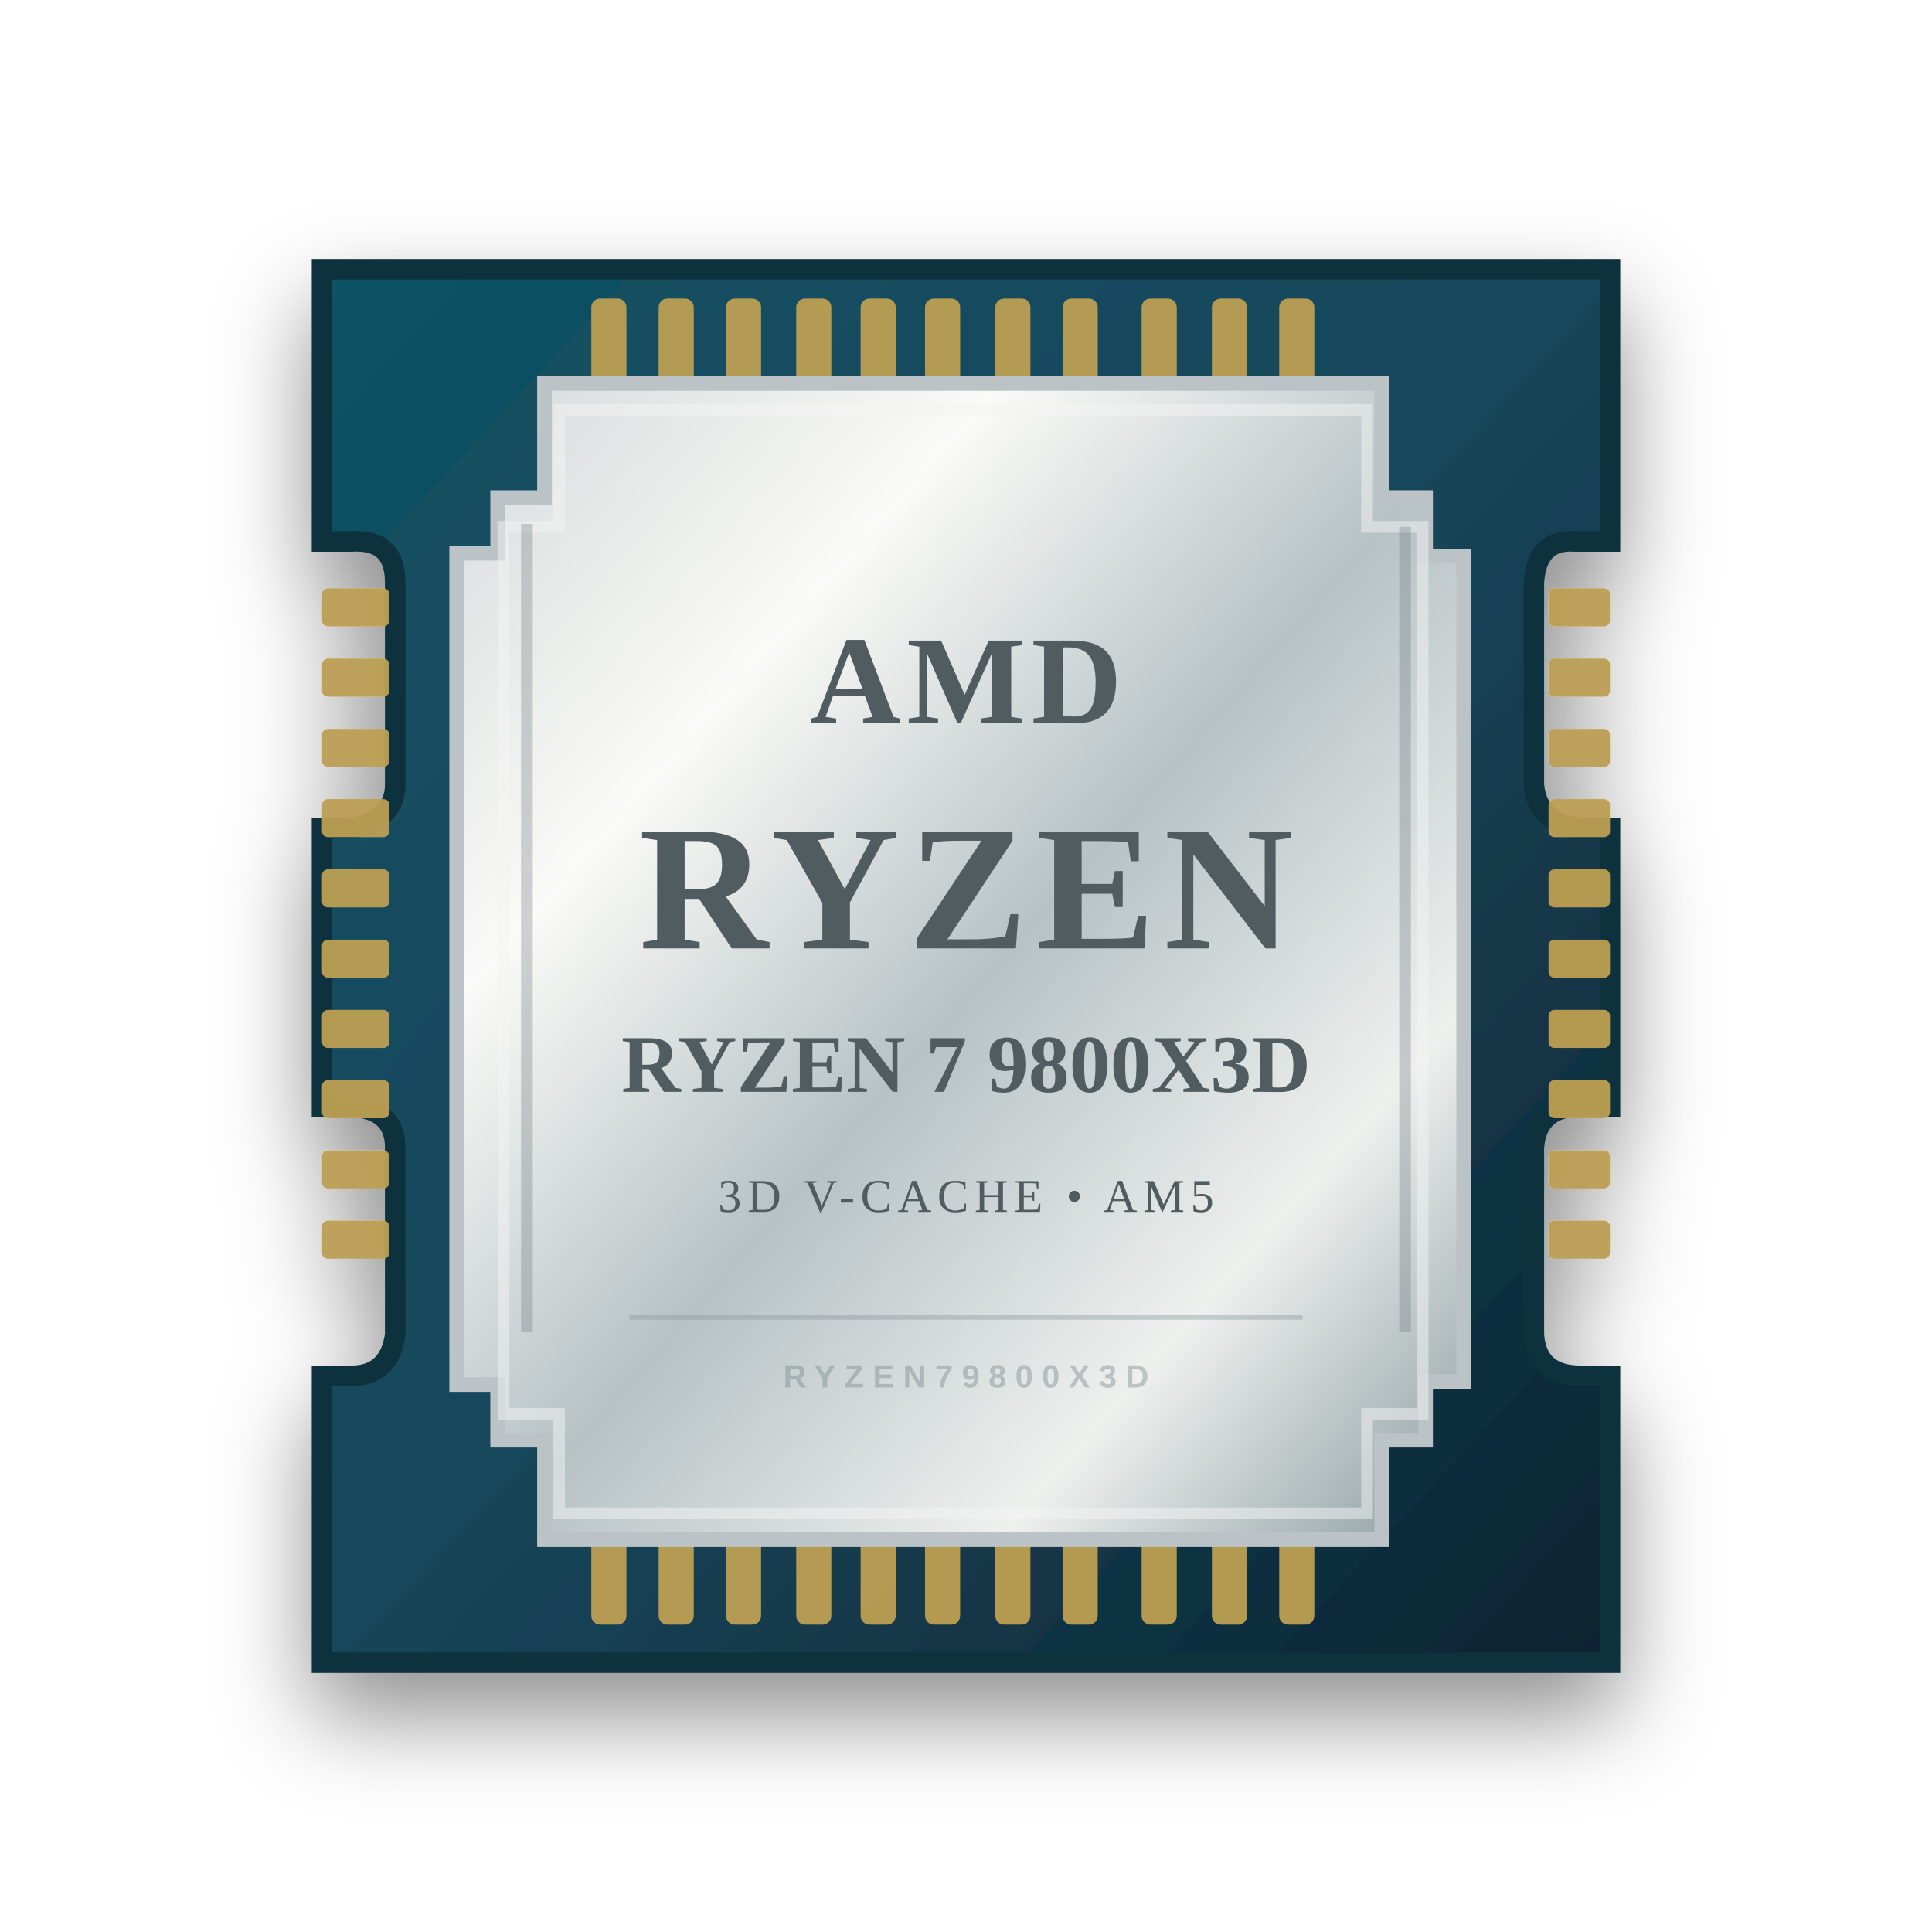
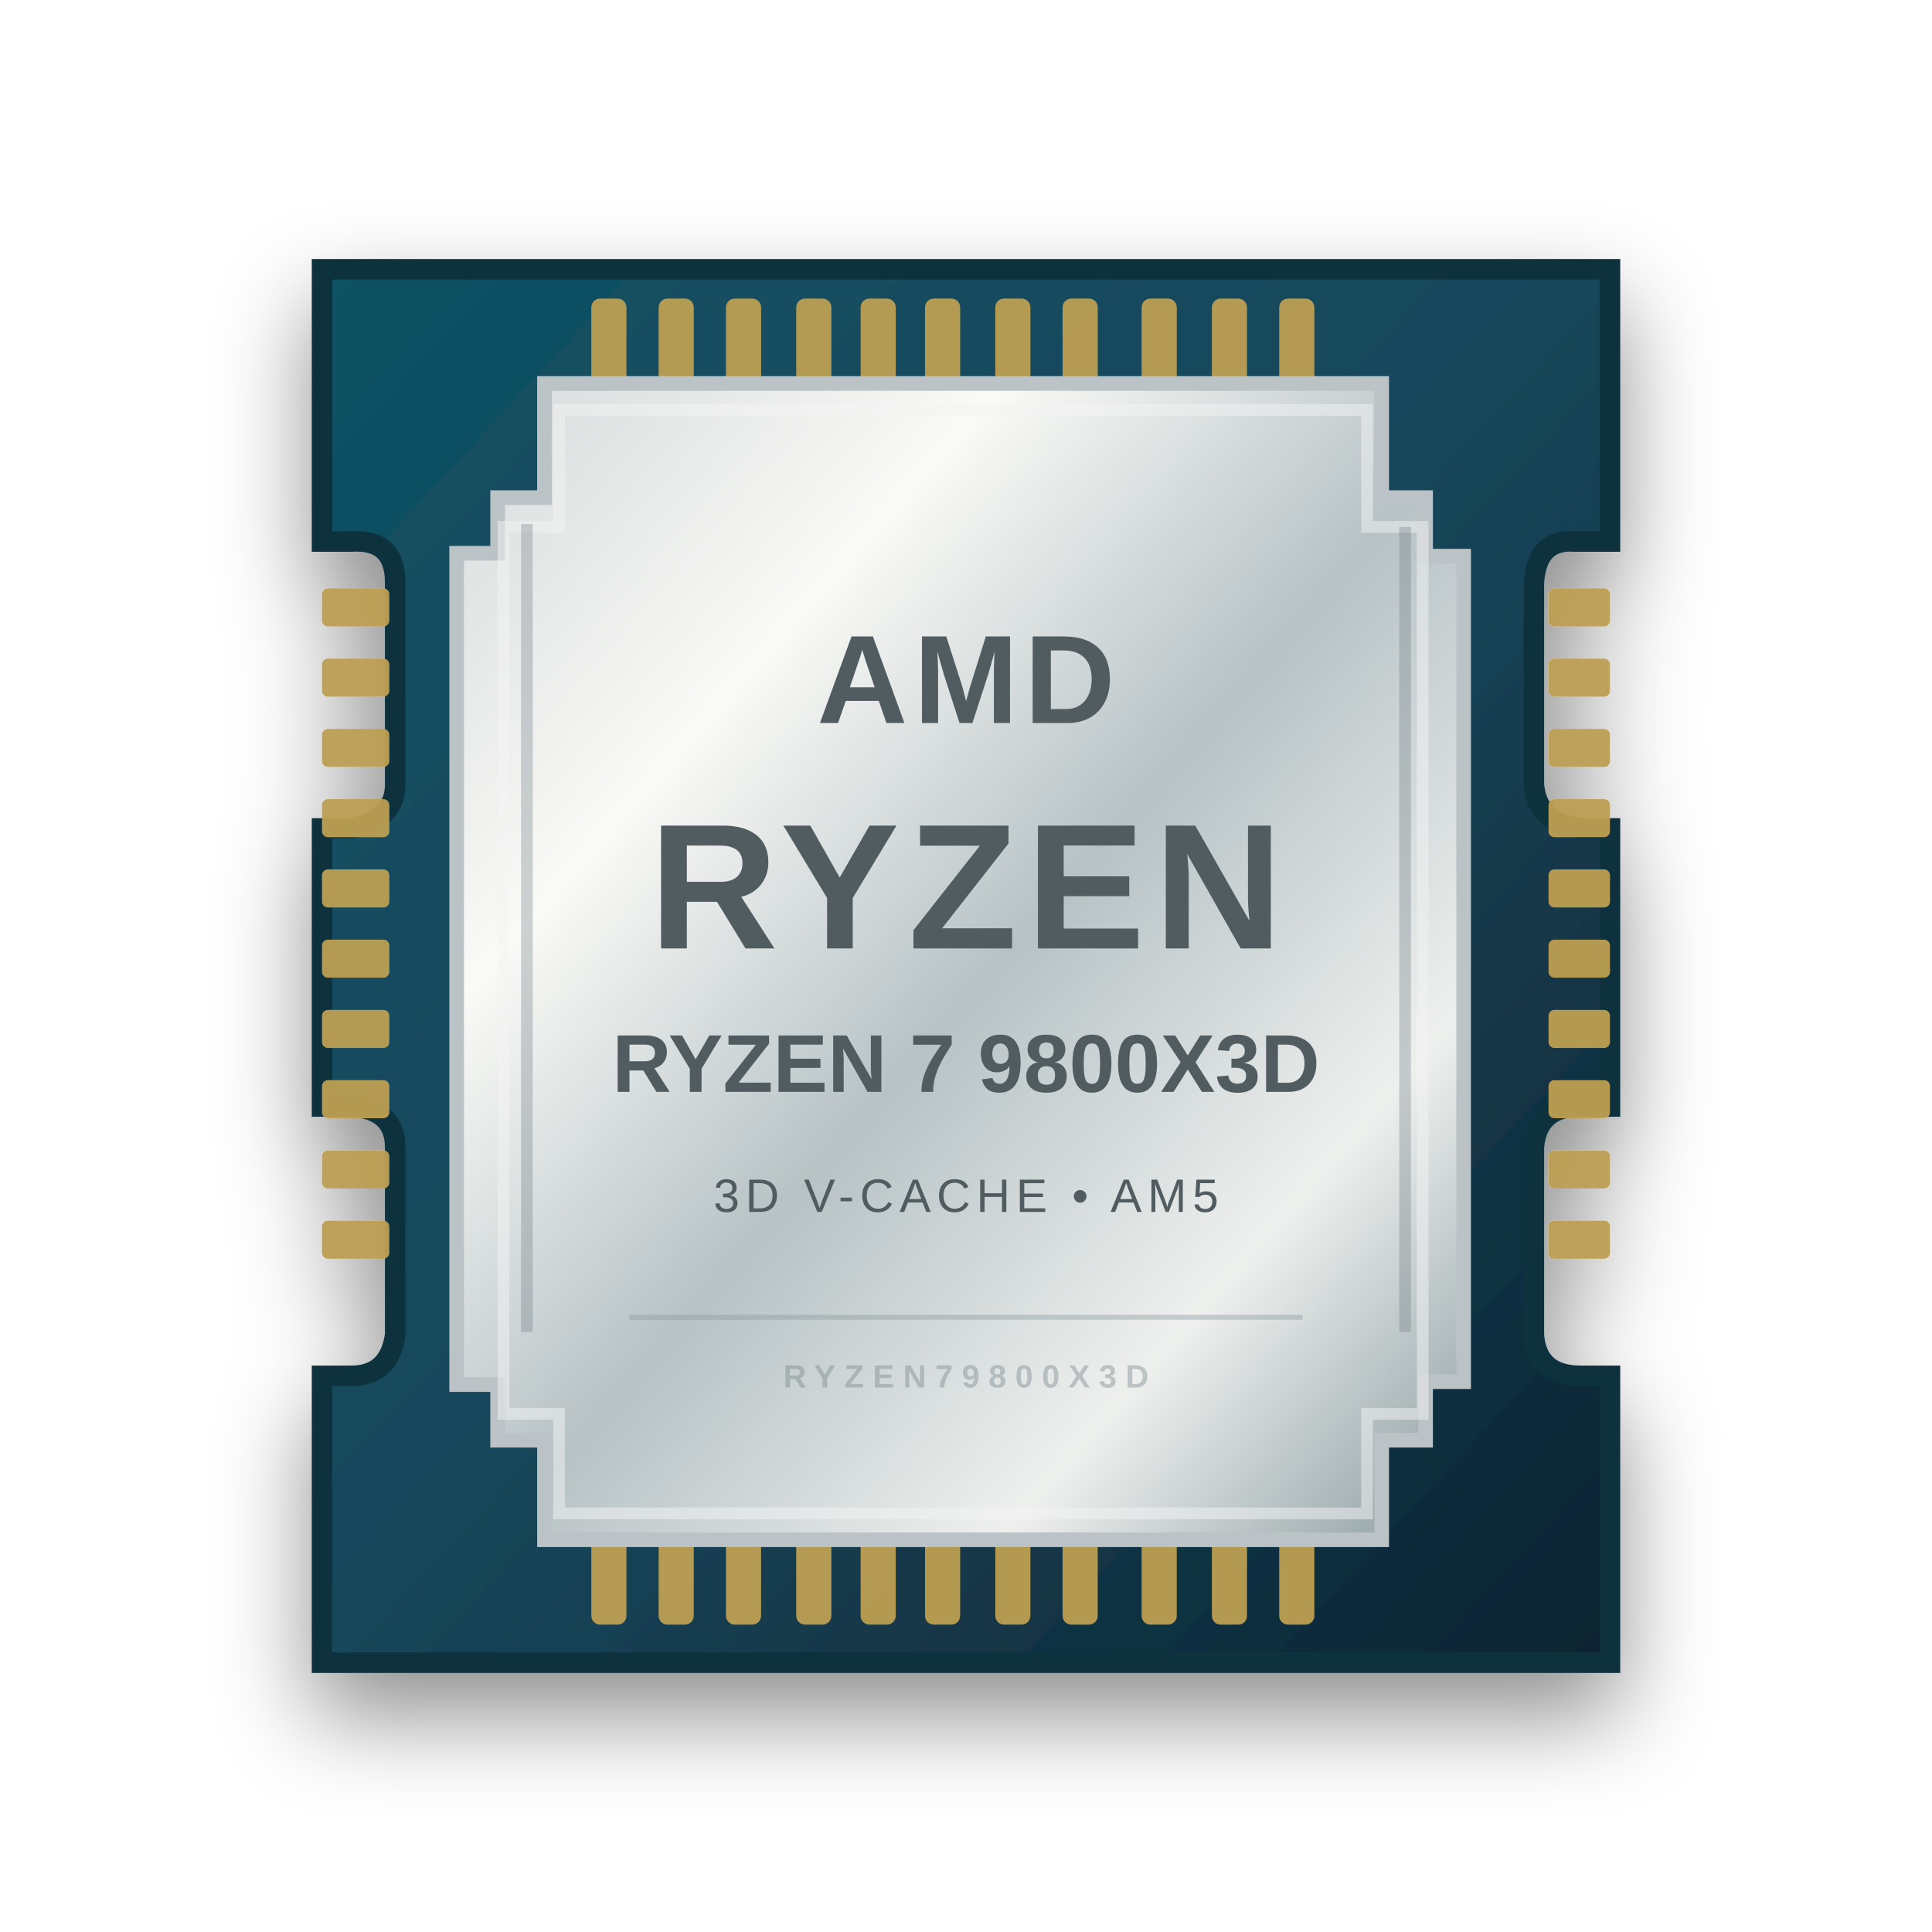
- <svg xmlns="http://www.w3.org/2000/svg" width="660" height="660" viewBox="0 0 660 660" role="img" aria-label="AMD RYZEN 7 9800X3D — изображение процессора без фона">
+ <svg xmlns="http://www.w3.org/2000/svg" width="660" height="660" viewBox="0 0 660 660" font-family="Arial,Helvetica,sans-serif" role="img" aria-label="AMD RYZEN 7 9800X3D — изображение процессора без фона">
  <defs>
    <linearGradient id="pcb" x1="0" y1="0" x2="1" y2="1">
      <stop stop-color="#0f5264" />
      <stop offset=".5" stop-color="#19465a" />
      <stop offset="1" stop-color="#0b2331" />
    </linearGradient>
    <linearGradient id="metal" x1="0" y1="0" x2="1" y2="1">
      <stop stop-color="#d4d9da" />
      <stop offset=".27" stop-color="#fafaf7" />
      <stop offset=".52" stop-color="#b7c2c5" />
      <stop offset=".77" stop-color="#eef0ee" />
      <stop offset="1" stop-color="#899a9f" />
    </linearGradient>
    <filter id="shadow" x="-30%" y="-30%" width="160%" height="170%">
      <feDropShadow dx="0" dy="15" stdDeviation="16" flood-color="#000" flood-opacity=".44" />
    </filter>
    <filter id="metalgrain">
      <feTurbulence baseFrequency=".6" numOctaves="2" seed="3" result="noise" />
      <feColorMatrix in="noise" type="saturate" values="0" />
      <feComponentTransfer>
        <feFuncA type="linear" slope=".065" />
      </feComponentTransfer>
    </filter>
  </defs>
  <g filter="url(#shadow)">
    <path d="M110 92H550V185H538Q525 184 524 199V268Q525 281 540 283H550V378H538Q525 379 524 392V456Q525 470 540 470H550V568H110V470H120Q133 470 135 456V392Q135 379 120 378H110V283H120Q135 280 135 268V199Q135 184 120 185H110Z" fill="url(#pcb)" stroke="#0d313e" stroke-width="7" />
    <g fill="#bc9e52" opacity=".95">
      <rect x="202" y="102" width="12" height="36" rx="3" />
      <rect x="202" y="520" width="12" height="35" rx="3" />
      <rect x="225" y="102" width="12" height="36" rx="3" />
      <rect x="225" y="520" width="12" height="35" rx="3" />
      <rect x="248" y="102" width="12" height="36" rx="3" />
      <rect x="248" y="520" width="12" height="35" rx="3" />
      <rect x="272" y="102" width="12" height="36" rx="3" />
      <rect x="272" y="520" width="12" height="35" rx="3" />
      <rect x="294" y="102" width="12" height="36" rx="3" />
      <rect x="294" y="520" width="12" height="35" rx="3" />
      <rect x="316" y="102" width="12" height="36" rx="3" />
      <rect x="316" y="520" width="12" height="35" rx="3" />
      <rect x="340" y="102" width="12" height="36" rx="3" />
      <rect x="340" y="520" width="12" height="35" rx="3" />
      <rect x="363" y="102" width="12" height="36" rx="3" />
      <rect x="363" y="520" width="12" height="35" rx="3" />
      <rect x="390" y="102" width="12" height="36" rx="3" />
      <rect x="390" y="520" width="12" height="35" rx="3" />
      <rect x="414" y="102" width="12" height="36" rx="3" />
      <rect x="414" y="520" width="12" height="35" rx="3" />
      <rect x="437" y="102" width="12" height="36" rx="3" />
      <rect x="437" y="520" width="12" height="35" rx="3" />
      <rect x="110" y="201" width="23" height="13" rx="2" />
      <rect x="529" y="201" width="21" height="13" rx="2" />
      <rect x="110" y="225" width="23" height="13" rx="2" />
      <rect x="529" y="225" width="21" height="13" rx="2" />
      <rect x="110" y="249" width="23" height="13" rx="2" />
      <rect x="529" y="249" width="21" height="13" rx="2" />
      <rect x="110" y="273" width="23" height="13" rx="2" />
      <rect x="529" y="273" width="21" height="13" rx="2" />
      <rect x="110" y="297" width="23" height="13" rx="2" />
      <rect x="529" y="297" width="21" height="13" rx="2" />
      <rect x="110" y="321" width="23" height="13" rx="2" />
      <rect x="529" y="321" width="21" height="13" rx="2" />
      <rect x="110" y="345" width="23" height="13" rx="2" />
      <rect x="529" y="345" width="21" height="13" rx="2" />
      <rect x="110" y="369" width="23" height="13" rx="2" />
      <rect x="529" y="369" width="21" height="13" rx="2" />
      <rect x="110" y="393" width="23" height="13" rx="2" />
      <rect x="529" y="393" width="21" height="13" rx="2" />
      <rect x="110" y="417" width="23" height="13" rx="2" />
      <rect x="529" y="417" width="21" height="13" rx="2" />
    </g>
    <path d="M186 131H472V170H487V190H500V472H487V492H472V526H186V492H170V473H156V189H170V170H186Z" fill="url(#metal)" stroke="#bbc3c6" stroke-width="5" />
    <path d="M191 140H467V180H486V483H467V517H191V483H172V180H191Z" fill="none" stroke="#f4f5f4" stroke-opacity=".5" stroke-width="4" />
    <path d="M180 179V455 M480 180V455" stroke="#6a7781" stroke-opacity=".32" stroke-width="4" />
    <g fill="#515b61">
      <text x="330" y="247" text-anchor="middle" font-size="43" letter-spacing="2" font-weight="900">AMD</text>
      <text x="330" y="324" text-anchor="middle" font-size="61" font-weight="800" letter-spacing="3">RYZEN</text>
      <text x="330" y="373" text-anchor="middle" font-size="28" font-weight="700">RYZEN 7 9800X3D</text>
      <text x="330" y="414" text-anchor="middle" font-size="16" letter-spacing="2">3D V-CACHE  •  AM5</text>
    </g>
    <g opacity=".4">
      <path d="M215 450H445" stroke="#88979c" stroke-width="1.7" />
      <text x="330" y="474" text-anchor="middle" font-size="11" font-weight="600" font-family="Arial,Helvetica,sans-serif" fill="#748186" letter-spacing="3">RYZEN79800X3D</text>
    </g>
  </g>
</svg>
